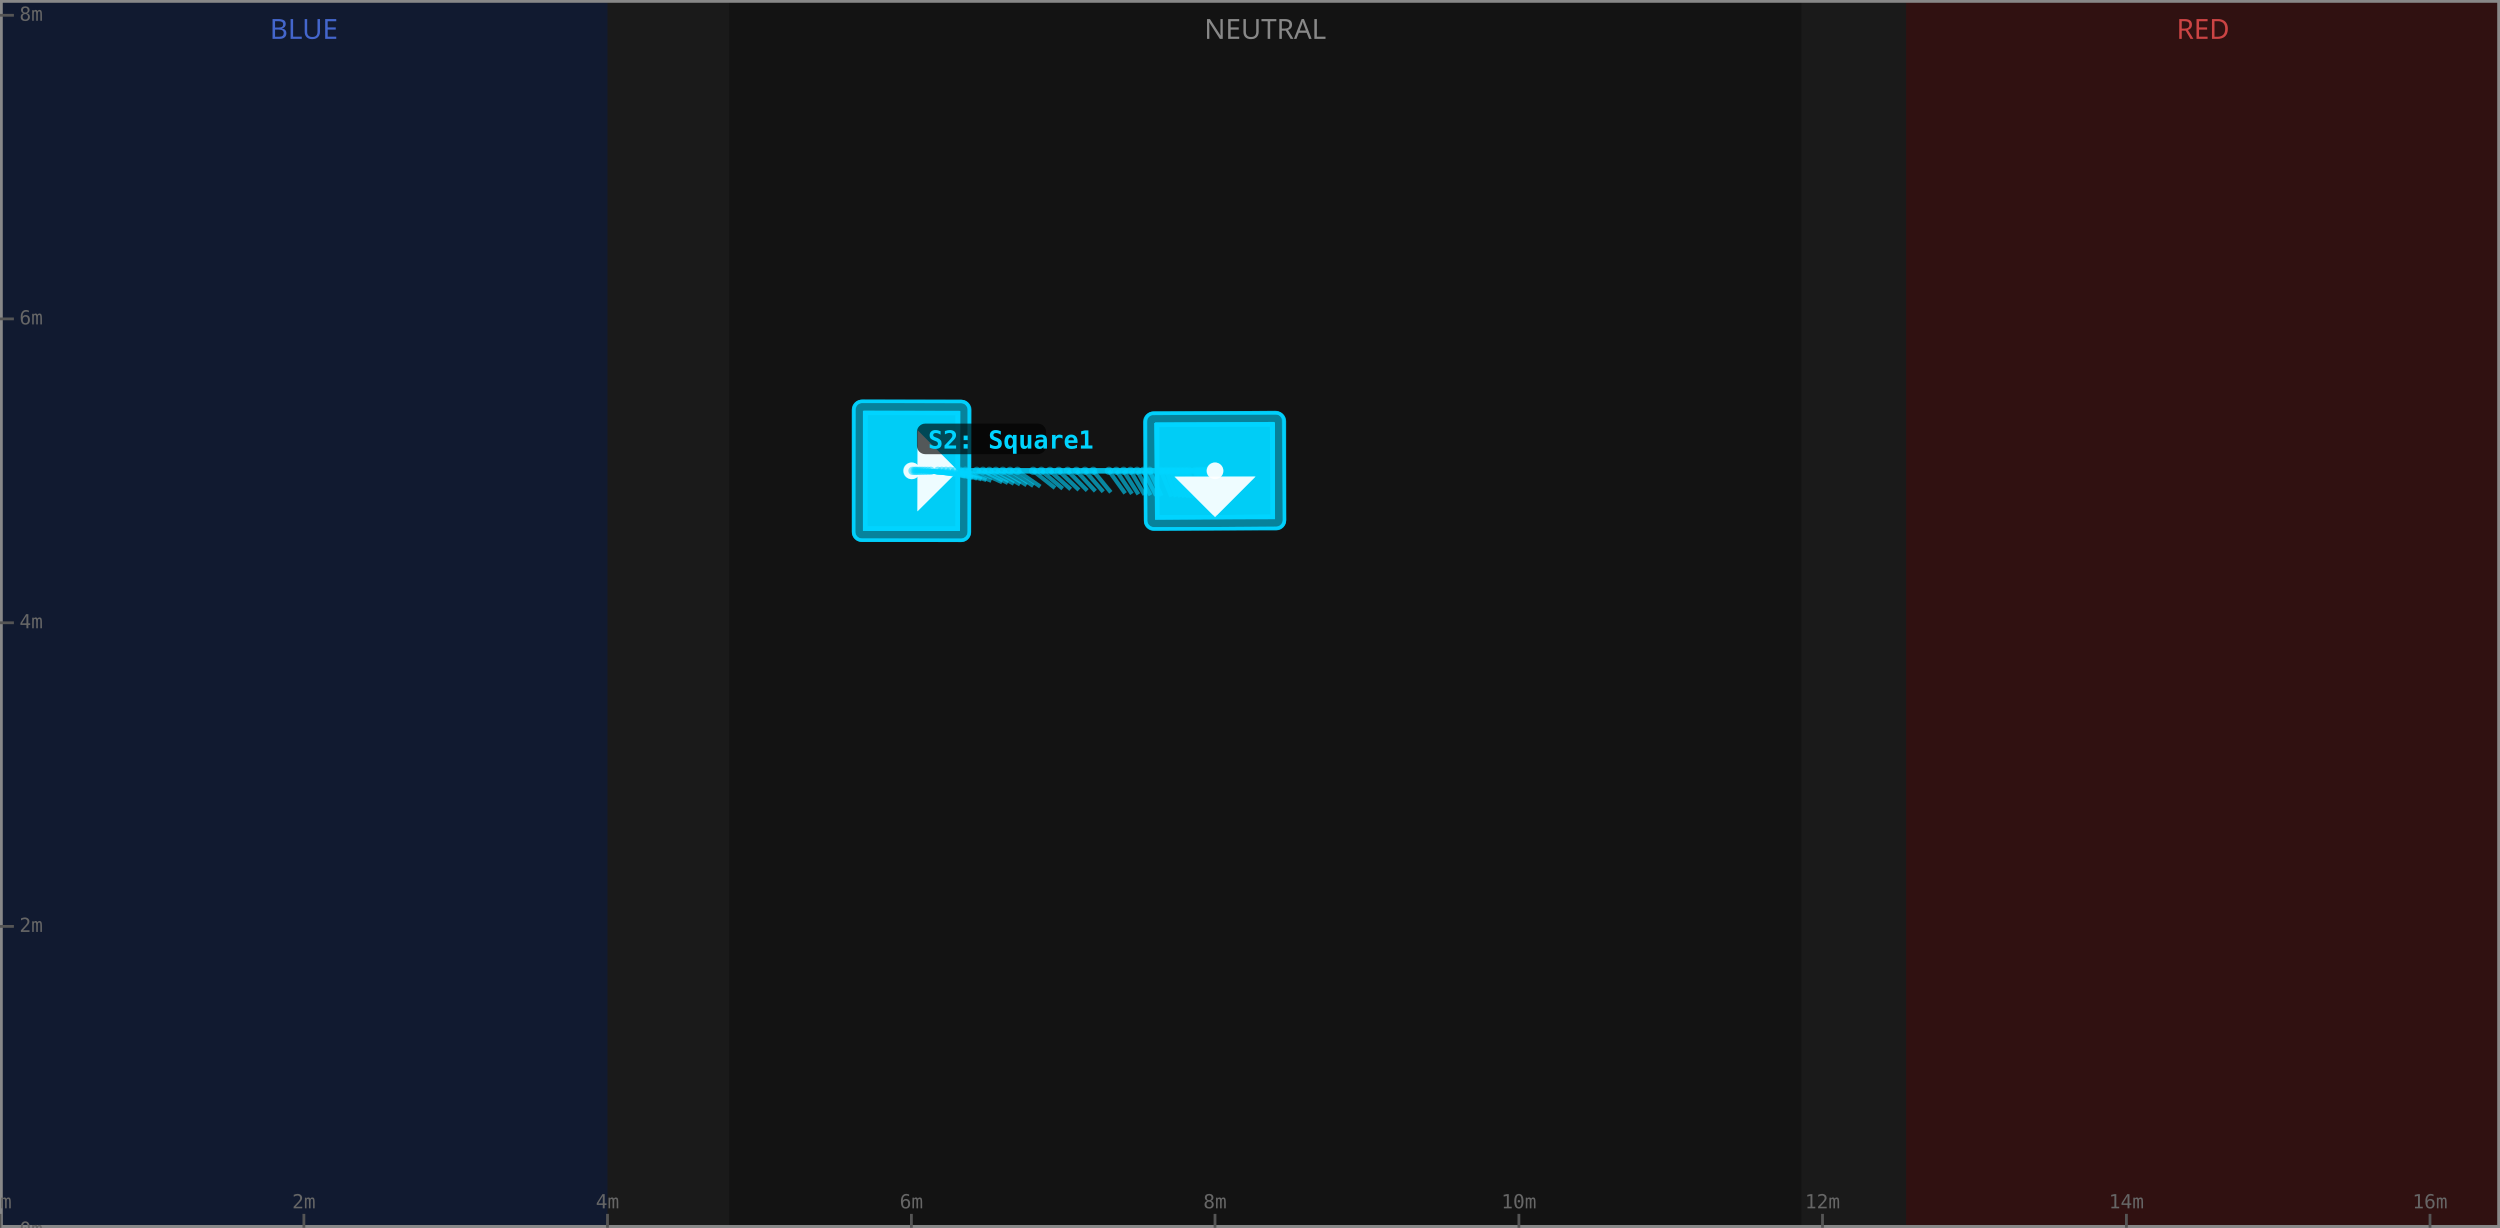
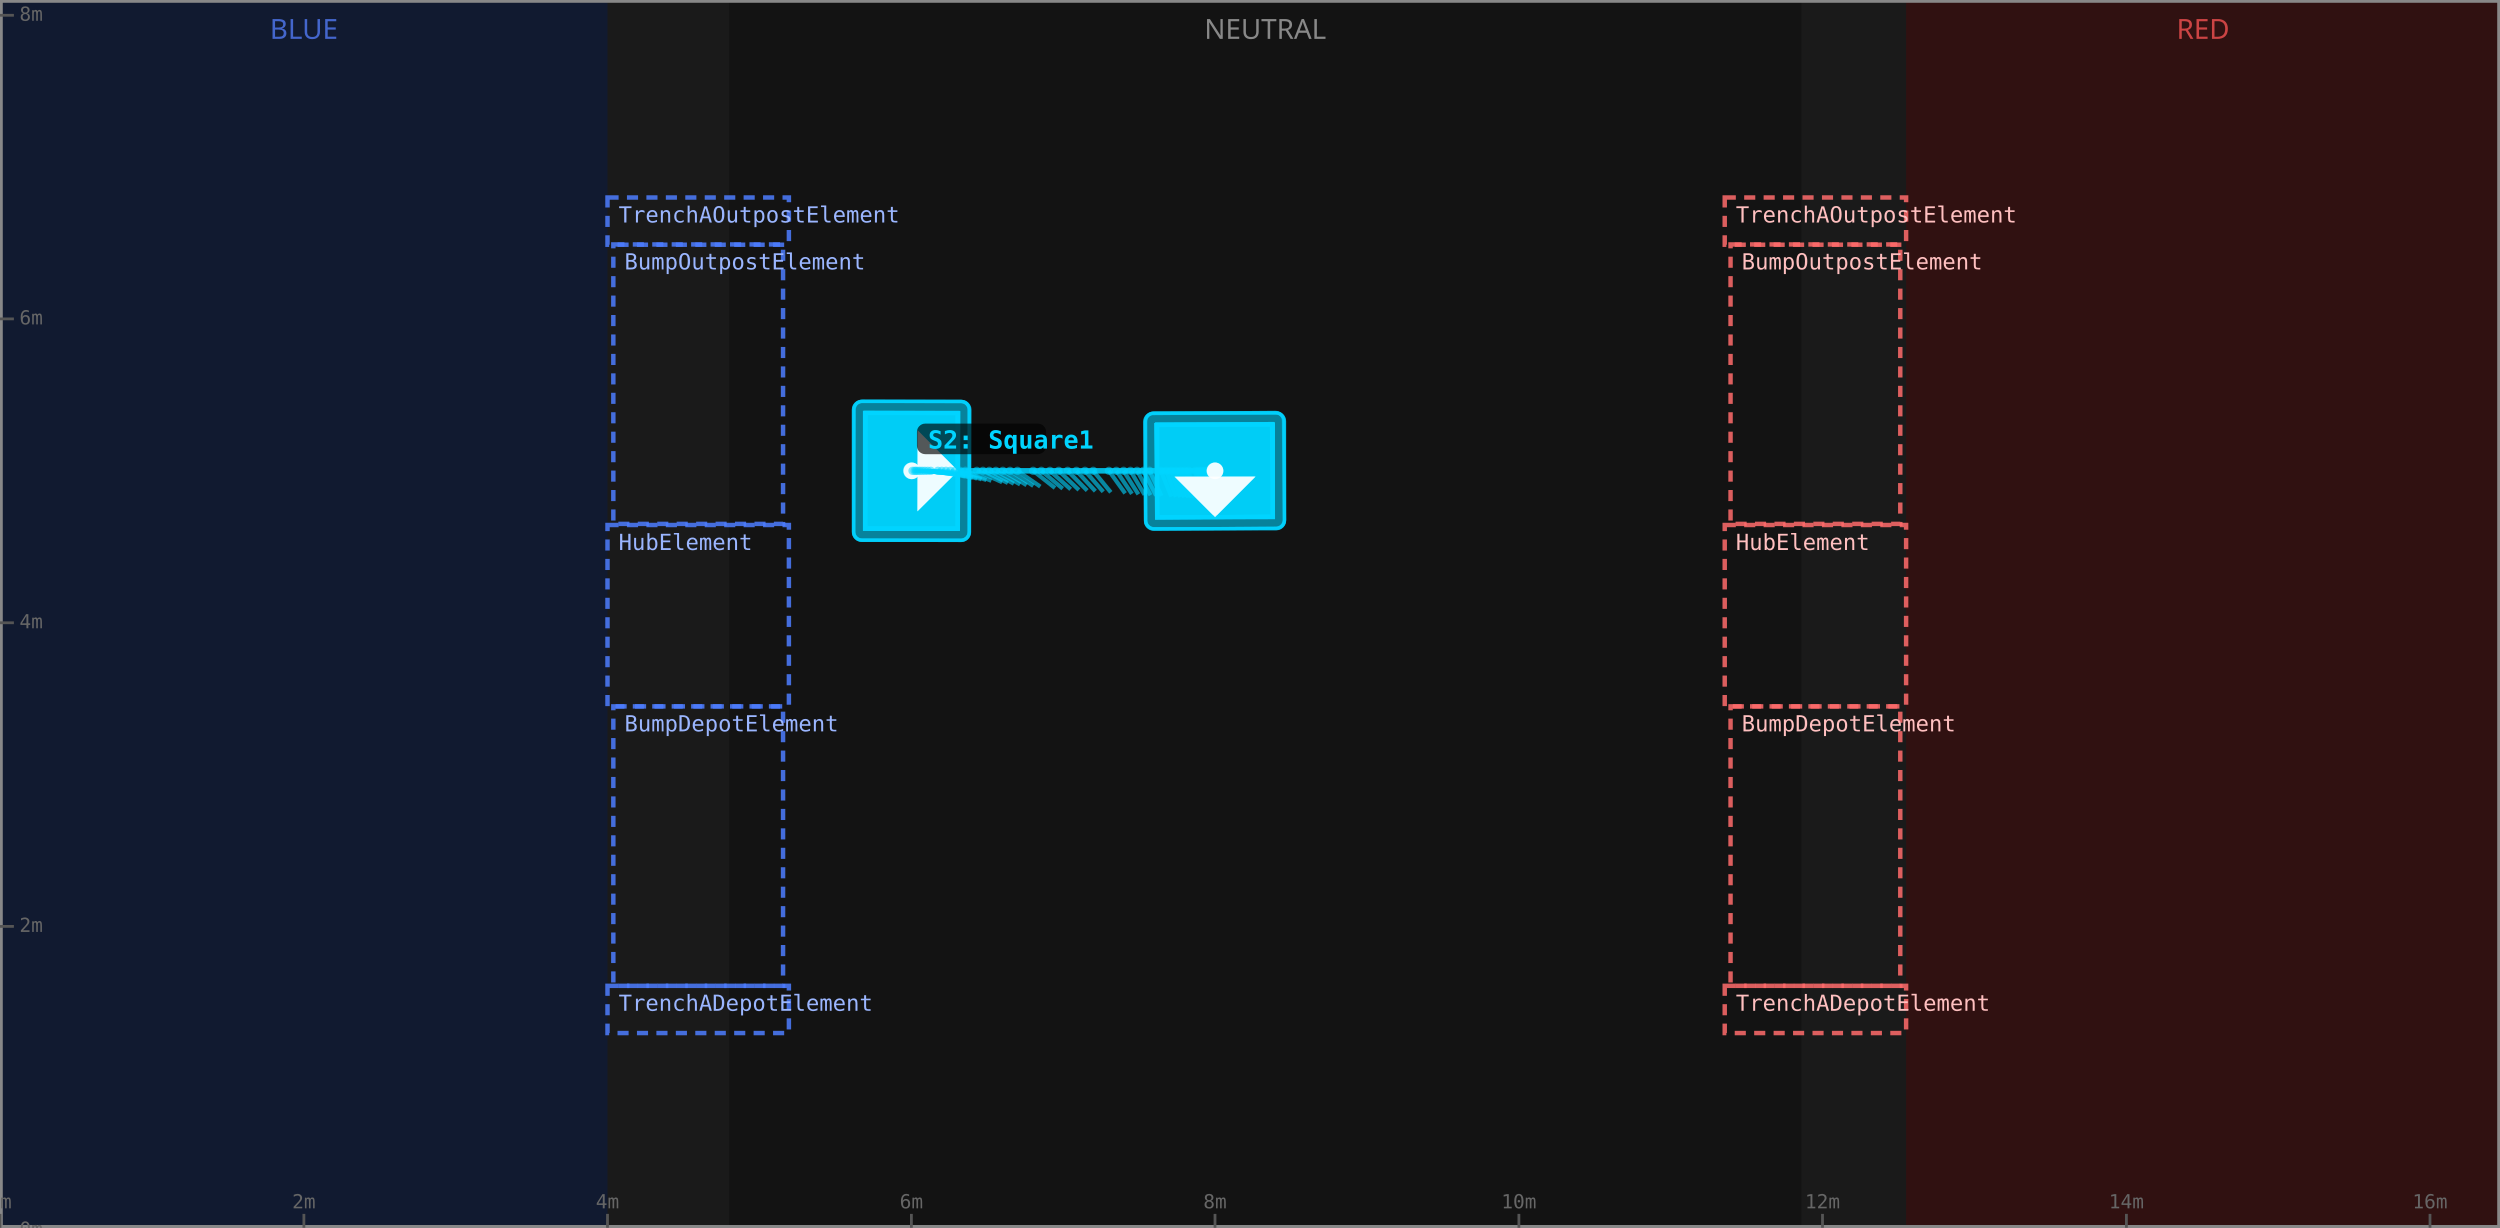
<svg xmlns="http://www.w3.org/2000/svg" width="900" height="442" viewBox="0 0 900 442">
  <rect x="0" y="0" width="900" height="442" fill="#1a1a1a" />
  <rect x="0" y="0" width="218.7" height="442" fill="#0d1a3a" fill-opacity="0.7" />
  <text x="109.4" y="14" text-anchor="middle" font-size="10" fill="#4466cc" font-family="sans-serif">BLUE</text>
  <rect x="262.5" y="0" width="386.0" height="442" fill="#111111" fill-opacity="0.7" />
  <text x="455.5" y="14" text-anchor="middle" font-size="10" fill="#888" font-family="sans-serif">NEUTRAL</text>
  <rect x="686.2" y="0" width="213.8" height="442" fill="#3a0d0d" fill-opacity="0.7" />
  <text x="793.1" y="14" text-anchor="middle" font-size="10" fill="#cc4444" font-family="sans-serif">RED</text>
  <rect x="0" y="0" width="900" height="442" fill="none" stroke="#888" stroke-width="2" />
  <line x1="0.0" y1="442" x2="0.0" y2="437" stroke="#555" stroke-width="1" />
  <text x="0.0" y="435" text-anchor="middle" font-size="7" fill="#666" font-family="monospace">0m</text>
  <line x1="109.4" y1="442" x2="109.4" y2="437" stroke="#555" stroke-width="1" />
  <text x="109.4" y="435" text-anchor="middle" font-size="7" fill="#666" font-family="monospace">2m</text>
  <line x1="218.7" y1="442" x2="218.7" y2="437" stroke="#555" stroke-width="1" />
  <text x="218.7" y="435" text-anchor="middle" font-size="7" fill="#666" font-family="monospace">4m</text>
  <line x1="328.1" y1="442" x2="328.1" y2="437" stroke="#555" stroke-width="1" />
  <text x="328.1" y="435" text-anchor="middle" font-size="7" fill="#666" font-family="monospace">6m</text>
  <line x1="437.4" y1="442" x2="437.4" y2="437" stroke="#555" stroke-width="1" />
  <text x="437.4" y="435" text-anchor="middle" font-size="7" fill="#666" font-family="monospace">8m</text>
  <line x1="546.8" y1="442" x2="546.8" y2="437" stroke="#555" stroke-width="1" />
  <text x="546.8" y="435" text-anchor="middle" font-size="7" fill="#666" font-family="monospace">10m</text>
  <line x1="656.1" y1="442" x2="656.1" y2="437" stroke="#555" stroke-width="1" />
  <text x="656.1" y="435" text-anchor="middle" font-size="7" fill="#666" font-family="monospace">12m</text>
  <line x1="765.5" y1="442" x2="765.5" y2="437" stroke="#555" stroke-width="1" />
  <text x="765.5" y="435" text-anchor="middle" font-size="7" fill="#666" font-family="monospace">14m</text>
  <line x1="874.8" y1="442" x2="874.8" y2="437" stroke="#555" stroke-width="1" />
  <text x="874.8" y="435" text-anchor="middle" font-size="7" fill="#666" font-family="monospace">16m</text>
  <line x1="0" y1="442.9" x2="5" y2="442.9" stroke="#555" stroke-width="1" />
  <text x="7" y="442.9" dominant-baseline="middle" font-size="7" fill="#666" font-family="monospace">0m</text>
  <line x1="0" y1="333.5" x2="5" y2="333.5" stroke="#555" stroke-width="1" />
  <text x="7" y="333.5" dominant-baseline="middle" font-size="7" fill="#666" font-family="monospace">2m</text>
  <line x1="0" y1="224.2" x2="5" y2="224.2" stroke="#555" stroke-width="1" />
  <text x="7" y="224.2" dominant-baseline="middle" font-size="7" fill="#666" font-family="monospace">4m</text>
  <line x1="0" y1="114.8" x2="5" y2="114.8" stroke="#555" stroke-width="1" />
  <text x="7" y="114.8" dominant-baseline="middle" font-size="7" fill="#666" font-family="monospace">6m</text>
  <line x1="0" y1="5.5" x2="5" y2="5.5" stroke="#555" stroke-width="1" />
  <text x="7" y="5.5" dominant-baseline="middle" font-size="7" fill="#666" font-family="monospace">8m</text>
+   <rect x="220.8" y="254.3" width="61.1" height="100.6" fill="none" stroke="#4d7dff" stroke-width="1.6" stroke-dasharray="4 3" stroke-opacity="0.85" />
+   <text x="224.8" y="263.3" text-anchor="start" font-size="8" fill="#9bb6ff" font-family="monospace">BumpDepotElement</text>
+   <rect x="220.8" y="88.0" width="61.1" height="100.6" fill="none" stroke="#4d7dff" stroke-width="1.6" stroke-dasharray="4 3" stroke-opacity="0.85" />
+   <text x="224.8" y="97.0" text-anchor="start" font-size="8" fill="#9bb6ff" font-family="monospace">BumpOutpostElement</text>
+   <rect x="218.7" y="189.0" width="65.3" height="65.3" fill="none" stroke="#4d7dff" stroke-width="1.6" stroke-dasharray="4 3" stroke-opacity="0.85" />
+   <text x="222.7" y="198.0" text-anchor="start" font-size="8" fill="#9bb6ff" font-family="monospace">HubElement</text>
+   <rect x="218.7" y="354.9" width="65.3" height="17.0" fill="none" stroke="#4d7dff" stroke-width="1.6" stroke-dasharray="4 3" stroke-opacity="0.85" />
+   <text x="222.7" y="363.9" text-anchor="start" font-size="8" fill="#9bb6ff" font-family="monospace">TrenchADepotElement</text>
+   <rect x="218.7" y="71.1" width="65.3" height="17.0" fill="none" stroke="#4d7dff" stroke-width="1.6" stroke-dasharray="4 3" stroke-opacity="0.85" />
+   <text x="222.7" y="80.1" text-anchor="start" font-size="8" fill="#9bb6ff" font-family="monospace">TrenchAOutpostElement</text>
+   <rect x="623.0" y="254.3" width="61.1" height="100.6" fill="none" stroke="#ff6b6b" stroke-width="1.6" stroke-dasharray="4 3" stroke-opacity="0.85" />
+   <text x="627.0" y="263.3" text-anchor="start" font-size="8" fill="#ffc0c0" font-family="monospace">BumpDepotElement</text>
+   <rect x="623.0" y="88.0" width="61.1" height="100.6" fill="none" stroke="#ff6b6b" stroke-width="1.6" stroke-dasharray="4 3" stroke-opacity="0.85" />
+   <text x="627.0" y="97.0" text-anchor="start" font-size="8" fill="#ffc0c0" font-family="monospace">BumpOutpostElement</text>
+   <rect x="620.9" y="189.0" width="65.3" height="65.3" fill="none" stroke="#ff6b6b" stroke-width="1.6" stroke-dasharray="4 3" stroke-opacity="0.85" />
+   <text x="624.9" y="198.0" text-anchor="start" font-size="8" fill="#ffc0c0" font-family="monospace">HubElement</text>
+   <rect x="620.9" y="354.9" width="65.3" height="17.0" fill="none" stroke="#ff6b6b" stroke-width="1.6" stroke-dasharray="4 3" stroke-opacity="0.85" />
+   <text x="624.9" y="363.9" text-anchor="start" font-size="8" fill="#ffc0c0" font-family="monospace">TrenchADepotElement</text>
+   <rect x="620.9" y="71.1" width="65.3" height="17.0" fill="none" stroke="#ff6b6b" stroke-width="1.6" stroke-dasharray="4 3" stroke-opacity="0.85" />
+   <text x="624.9" y="80.1" text-anchor="start" font-size="8" fill="#ffc0c0" font-family="monospace">TrenchAOutpostElement</text>
  <polyline points="328.07,169.50 328.12,169.50 328.26,169.50 328.51,169.50 329.29,169.50 329.82,169.50 330.46,169.50 331.19,169.50 332.02,169.50 332.94,169.50 333.97,169.50 335.09,169.50 337.62,169.50 339.03,169.50 340.55,169.50 342.15,169.50 343.86,169.50 345.66,169.50 347.56,169.50 351.66,169.50 353.85,169.50 356.14,169.50 358.53,169.50 361.01,169.50 363.60,169.50 366.28,169.50 371.93,169.50 374.90,169.50 377.97,169.50 381.14,169.50 384.35,169.50 387.52,169.50 390.59,169.50 393.56,169.50 399.21,169.50 401.89,169.50 404.48,169.50 406.96,169.50 409.35,169.50 411.64,169.50 413.83,169.50 417.93,169.50 419.83,169.50 421.63,169.50 423.34,169.50 424.95,169.50 426.46,169.50 427.87,169.50 430.41,169.50 431.53,169.50 432.55,169.50 433.48,169.50 434.30,169.50 435.04,169.50 435.67,169.50 436.21,169.50 436.99,169.50 437.23,169.50 437.38,169.50 437.42,169.50" fill="none" stroke="#00d4ff" stroke-width="2" stroke-opacity="0.85" stroke-linejoin="round" stroke-linecap="round" />
  <g id="pose0" transform="translate(328.07,169.50) rotate(-0.00)">
    <rect x="-20.83" y="-25.00" width="41.66" height="50.00" rx="3" fill="#00d4ff" fill-opacity="0.25" stroke="#00d4ff" stroke-width="1.2" stroke-opacity="0.7" />
    <rect x="-16.67" y="-20.83" width="33.33" height="41.66" fill="#00d4ff" fill-opacity="0.55" stroke="#00d4ff" stroke-width="1.5" />
    <polygon points="16.67,0 2.08,14.58 2.08,-14.58" fill="#ffffff" fill-opacity="0.9" />
    <circle cx="0" cy="0" r="3" fill="#ffffff" fill-opacity="0.9" />
  </g>
  <g id="pose1" transform="translate(328.12,169.50) rotate(-0.00)">
    <rect x="-20.83" y="-25.00" width="41.66" height="50.00" rx="3" fill="#00d4ff" fill-opacity="0.25" stroke="#00d4ff" stroke-width="1.2" stroke-opacity="0.7" />
    <rect x="-16.67" y="-20.83" width="33.33" height="41.66" fill="#00d4ff" fill-opacity="0.55" stroke="#00d4ff" stroke-width="1.5" />
    <polygon points="16.67,0 2.08,14.58 2.08,-14.58" fill="#ffffff" fill-opacity="0.9" />
    <circle cx="0" cy="0" r="3" fill="#ffffff" fill-opacity="0.9" />
  </g>
  <g id="pose2" transform="translate(328.26,169.50) rotate(0.19)">
    <rect x="-20.83" y="-25.00" width="41.66" height="50.00" rx="3" fill="#00d4ff" fill-opacity="0.25" stroke="#00d4ff" stroke-width="1.2" stroke-opacity="0.7" />
    <rect x="-16.67" y="-20.83" width="33.33" height="41.66" fill="#00d4ff" fill-opacity="0.55" stroke="#00d4ff" stroke-width="1.5" />
    <polygon points="16.67,0 2.08,14.58 2.08,-14.58" fill="#ffffff" fill-opacity="0.9" />
    <circle cx="0" cy="0" r="3" fill="#ffffff" fill-opacity="0.9" />
  </g>
  <g id="pose3" transform="translate(328.51,169.50) rotate(0.54)">
    <line x1="0" y1="0" x2="10.00" y2="0" stroke="#00d4ff" stroke-width="1.5" stroke-opacity="0.6" />
    <circle cx="0" cy="0" r="1.5" fill="#00d4ff" fill-opacity="0.5" />
  </g>
  <g id="pose4" transform="translate(329.29,169.50) rotate(1.68)">
    <line x1="0" y1="0" x2="10.00" y2="0" stroke="#00d4ff" stroke-width="1.5" stroke-opacity="0.6" />
    <circle cx="0" cy="0" r="1.5" fill="#00d4ff" fill-opacity="0.5" />
  </g>
  <g id="pose5" transform="translate(329.82,169.50) rotate(2.45)">
    <line x1="0" y1="0" x2="10.00" y2="0" stroke="#00d4ff" stroke-width="1.5" stroke-opacity="0.6" />
    <circle cx="0" cy="0" r="1.5" fill="#00d4ff" fill-opacity="0.5" />
  </g>
  <g id="pose6" transform="translate(330.46,169.50) rotate(3.33)">
    <line x1="0" y1="0" x2="10.00" y2="0" stroke="#00d4ff" stroke-width="1.5" stroke-opacity="0.6" />
    <circle cx="0" cy="0" r="1.5" fill="#00d4ff" fill-opacity="0.5" />
  </g>
  <g id="pose7" transform="translate(331.19,169.50) rotate(4.30)">
    <line x1="0" y1="0" x2="10.00" y2="0" stroke="#00d4ff" stroke-width="1.5" stroke-opacity="0.6" />
    <circle cx="0" cy="0" r="1.5" fill="#00d4ff" fill-opacity="0.5" />
  </g>
  <g id="pose8" transform="translate(332.02,169.50) rotate(5.37)">
    <line x1="0" y1="0" x2="10.00" y2="0" stroke="#00d4ff" stroke-width="1.5" stroke-opacity="0.6" />
    <circle cx="0" cy="0" r="1.5" fill="#00d4ff" fill-opacity="0.5" />
  </g>
  <g id="pose9" transform="translate(332.94,169.50) rotate(6.52)">
    <line x1="0" y1="0" x2="10.00" y2="0" stroke="#00d4ff" stroke-width="1.5" stroke-opacity="0.6" />
    <circle cx="0" cy="0" r="1.5" fill="#00d4ff" fill-opacity="0.5" />
  </g>
  <g id="pose10" transform="translate(333.97,169.50) rotate(7.74)">
    <line x1="0" y1="0" x2="10.00" y2="0" stroke="#00d4ff" stroke-width="1.5" stroke-opacity="0.6" />
    <circle cx="0" cy="0" r="1.5" fill="#00d4ff" fill-opacity="0.5" />
  </g>
  <g id="pose11" transform="translate(335.09,169.50) rotate(9.02)">
    <line x1="0" y1="0" x2="10.00" y2="0" stroke="#00d4ff" stroke-width="1.5" stroke-opacity="0.6" />
    <circle cx="0" cy="0" r="1.5" fill="#00d4ff" fill-opacity="0.5" />
  </g>
  <g id="pose12" transform="translate(337.62,169.50) rotate(11.77)">
    <line x1="0" y1="0" x2="10.00" y2="0" stroke="#00d4ff" stroke-width="1.5" stroke-opacity="0.6" />
    <circle cx="0" cy="0" r="1.5" fill="#00d4ff" fill-opacity="0.5" />
  </g>
  <g id="pose13" transform="translate(339.03,169.50) rotate(13.21)">
    <line x1="0" y1="0" x2="10.00" y2="0" stroke="#00d4ff" stroke-width="1.5" stroke-opacity="0.6" />
    <circle cx="0" cy="0" r="1.5" fill="#00d4ff" fill-opacity="0.5" />
  </g>
  <g id="pose14" transform="translate(340.55,169.50) rotate(14.70)">
    <line x1="0" y1="0" x2="10.00" y2="0" stroke="#00d4ff" stroke-width="1.5" stroke-opacity="0.6" />
    <circle cx="0" cy="0" r="1.5" fill="#00d4ff" fill-opacity="0.5" />
  </g>
  <g id="pose15" transform="translate(342.15,169.50) rotate(16.23)">
    <line x1="0" y1="0" x2="10.00" y2="0" stroke="#00d4ff" stroke-width="1.5" stroke-opacity="0.6" />
    <circle cx="0" cy="0" r="1.5" fill="#00d4ff" fill-opacity="0.5" />
  </g>
  <g id="pose16" transform="translate(343.86,169.50) rotate(17.79)">
    <line x1="0" y1="0" x2="10.00" y2="0" stroke="#00d4ff" stroke-width="1.5" stroke-opacity="0.6" />
    <circle cx="0" cy="0" r="1.5" fill="#00d4ff" fill-opacity="0.5" />
  </g>
  <g id="pose17" transform="translate(345.66,169.50) rotate(19.37)">
    <line x1="0" y1="0" x2="10.00" y2="0" stroke="#00d4ff" stroke-width="1.5" stroke-opacity="0.6" />
    <circle cx="0" cy="0" r="1.5" fill="#00d4ff" fill-opacity="0.5" />
  </g>
  <g id="pose18" transform="translate(347.56,169.50) rotate(20.99)">
    <line x1="0" y1="0" x2="10.00" y2="0" stroke="#00d4ff" stroke-width="1.5" stroke-opacity="0.6" />
    <circle cx="0" cy="0" r="1.5" fill="#00d4ff" fill-opacity="0.5" />
  </g>
  <g id="pose19" transform="translate(351.66,169.50) rotate(24.30)">
    <line x1="0" y1="0" x2="10.00" y2="0" stroke="#00d4ff" stroke-width="1.5" stroke-opacity="0.6" />
    <circle cx="0" cy="0" r="1.5" fill="#00d4ff" fill-opacity="0.5" />
  </g>
  <g id="pose20" transform="translate(353.85,169.50) rotate(25.97)">
    <line x1="0" y1="0" x2="10.00" y2="0" stroke="#00d4ff" stroke-width="1.5" stroke-opacity="0.6" />
    <circle cx="0" cy="0" r="1.5" fill="#00d4ff" fill-opacity="0.5" />
  </g>
  <g id="pose21" transform="translate(356.14,169.50) rotate(27.67)">
    <line x1="0" y1="0" x2="10.00" y2="0" stroke="#00d4ff" stroke-width="1.5" stroke-opacity="0.6" />
    <circle cx="0" cy="0" r="1.5" fill="#00d4ff" fill-opacity="0.5" />
  </g>
  <g id="pose22" transform="translate(358.53,169.50) rotate(29.38)">
    <line x1="0" y1="0" x2="10.00" y2="0" stroke="#00d4ff" stroke-width="1.5" stroke-opacity="0.6" />
    <circle cx="0" cy="0" r="1.5" fill="#00d4ff" fill-opacity="0.5" />
  </g>
  <g id="pose23" transform="translate(361.01,169.50) rotate(31.11)">
    <line x1="0" y1="0" x2="10.00" y2="0" stroke="#00d4ff" stroke-width="1.5" stroke-opacity="0.6" />
    <circle cx="0" cy="0" r="1.5" fill="#00d4ff" fill-opacity="0.5" />
  </g>
  <g id="pose24" transform="translate(363.60,169.50) rotate(32.85)">
    <line x1="0" y1="0" x2="10.00" y2="0" stroke="#00d4ff" stroke-width="1.5" stroke-opacity="0.6" />
    <circle cx="0" cy="0" r="1.5" fill="#00d4ff" fill-opacity="0.5" />
  </g>
  <g id="pose25" transform="translate(366.28,169.50) rotate(34.60)">
    <line x1="0" y1="0" x2="10.00" y2="0" stroke="#00d4ff" stroke-width="1.5" stroke-opacity="0.6" />
    <circle cx="0" cy="0" r="1.5" fill="#00d4ff" fill-opacity="0.5" />
  </g>
  <g id="pose26" transform="translate(371.93,169.50) rotate(38.13)">
    <line x1="0" y1="0" x2="10.00" y2="0" stroke="#00d4ff" stroke-width="1.5" stroke-opacity="0.6" />
    <circle cx="0" cy="0" r="1.5" fill="#00d4ff" fill-opacity="0.5" />
  </g>
  <g id="pose27" transform="translate(374.90,169.50) rotate(39.90)">
    <line x1="0" y1="0" x2="10.00" y2="0" stroke="#00d4ff" stroke-width="1.5" stroke-opacity="0.6" />
    <circle cx="0" cy="0" r="1.5" fill="#00d4ff" fill-opacity="0.5" />
  </g>
  <g id="pose28" transform="translate(377.97,169.50) rotate(41.69)">
    <line x1="0" y1="0" x2="10.00" y2="0" stroke="#00d4ff" stroke-width="1.5" stroke-opacity="0.6" />
    <circle cx="0" cy="0" r="1.5" fill="#00d4ff" fill-opacity="0.5" />
  </g>
  <g id="pose29" transform="translate(381.14,169.50) rotate(43.48)">
    <line x1="0" y1="0" x2="10.00" y2="0" stroke="#00d4ff" stroke-width="1.5" stroke-opacity="0.6" />
    <circle cx="0" cy="0" r="1.5" fill="#00d4ff" fill-opacity="0.5" />
  </g>
  <g id="pose30" transform="translate(384.35,169.50) rotate(45.29)">
    <line x1="0" y1="0" x2="10.00" y2="0" stroke="#00d4ff" stroke-width="1.5" stroke-opacity="0.6" />
    <circle cx="0" cy="0" r="1.5" fill="#00d4ff" fill-opacity="0.5" />
  </g>
  <g id="pose31" transform="translate(387.52,169.50) rotate(47.10)">
    <line x1="0" y1="0" x2="10.00" y2="0" stroke="#00d4ff" stroke-width="1.5" stroke-opacity="0.6" />
    <circle cx="0" cy="0" r="1.5" fill="#00d4ff" fill-opacity="0.5" />
  </g>
  <g id="pose32" transform="translate(390.59,169.50) rotate(48.89)">
    <line x1="0" y1="0" x2="10.00" y2="0" stroke="#00d4ff" stroke-width="1.5" stroke-opacity="0.6" />
    <circle cx="0" cy="0" r="1.5" fill="#00d4ff" fill-opacity="0.5" />
  </g>
  <g id="pose33" transform="translate(393.56,169.50) rotate(50.68)">
    <line x1="0" y1="0" x2="10.00" y2="0" stroke="#00d4ff" stroke-width="1.5" stroke-opacity="0.6" />
    <circle cx="0" cy="0" r="1.5" fill="#00d4ff" fill-opacity="0.5" />
  </g>
  <g id="pose34" transform="translate(399.21,169.50) rotate(54.22)">
    <line x1="0" y1="0" x2="10.00" y2="0" stroke="#00d4ff" stroke-width="1.5" stroke-opacity="0.6" />
    <circle cx="0" cy="0" r="1.5" fill="#00d4ff" fill-opacity="0.5" />
  </g>
  <g id="pose35" transform="translate(401.89,169.50) rotate(55.98)">
    <line x1="0" y1="0" x2="10.00" y2="0" stroke="#00d4ff" stroke-width="1.5" stroke-opacity="0.6" />
    <circle cx="0" cy="0" r="1.5" fill="#00d4ff" fill-opacity="0.5" />
  </g>
  <g id="pose36" transform="translate(404.48,169.50) rotate(57.73)">
    <line x1="0" y1="0" x2="10.00" y2="0" stroke="#00d4ff" stroke-width="1.5" stroke-opacity="0.6" />
    <circle cx="0" cy="0" r="1.5" fill="#00d4ff" fill-opacity="0.5" />
  </g>
  <g id="pose37" transform="translate(406.96,169.50) rotate(59.46)">
    <line x1="0" y1="0" x2="10.00" y2="0" stroke="#00d4ff" stroke-width="1.5" stroke-opacity="0.6" />
    <circle cx="0" cy="0" r="1.5" fill="#00d4ff" fill-opacity="0.5" />
  </g>
  <g id="pose38" transform="translate(409.35,169.50) rotate(61.18)">
    <line x1="0" y1="0" x2="10.00" y2="0" stroke="#00d4ff" stroke-width="1.5" stroke-opacity="0.6" />
    <circle cx="0" cy="0" r="1.5" fill="#00d4ff" fill-opacity="0.5" />
  </g>
  <g id="pose39" transform="translate(411.64,169.50) rotate(62.89)">
    <line x1="0" y1="0" x2="10.00" y2="0" stroke="#00d4ff" stroke-width="1.5" stroke-opacity="0.6" />
    <circle cx="0" cy="0" r="1.5" fill="#00d4ff" fill-opacity="0.5" />
  </g>
  <g id="pose40" transform="translate(413.83,169.50) rotate(64.58)">
    <line x1="0" y1="0" x2="10.00" y2="0" stroke="#00d4ff" stroke-width="1.5" stroke-opacity="0.6" />
    <circle cx="0" cy="0" r="1.5" fill="#00d4ff" fill-opacity="0.5" />
  </g>
  <g id="pose41" transform="translate(417.93,169.50) rotate(67.90)">
    <line x1="0" y1="0" x2="10.00" y2="0" stroke="#00d4ff" stroke-width="1.5" stroke-opacity="0.6" />
    <circle cx="0" cy="0" r="1.5" fill="#00d4ff" fill-opacity="0.5" />
  </g>
  <g id="pose42" transform="translate(419.83,169.50) rotate(69.53)">
    <line x1="0" y1="0" x2="10.00" y2="0" stroke="#00d4ff" stroke-width="1.5" stroke-opacity="0.6" />
    <circle cx="0" cy="0" r="1.5" fill="#00d4ff" fill-opacity="0.5" />
  </g>
  <g id="pose43" transform="translate(421.63,169.50) rotate(71.13)">
    <line x1="0" y1="0" x2="10.00" y2="0" stroke="#00d4ff" stroke-width="1.5" stroke-opacity="0.6" />
    <circle cx="0" cy="0" r="1.5" fill="#00d4ff" fill-opacity="0.5" />
  </g>
  <g id="pose44" transform="translate(423.34,169.50) rotate(72.70)">
    <line x1="0" y1="0" x2="10.00" y2="0" stroke="#00d4ff" stroke-width="1.5" stroke-opacity="0.6" />
    <circle cx="0" cy="0" r="1.5" fill="#00d4ff" fill-opacity="0.5" />
  </g>
  <g id="pose45" transform="translate(424.95,169.50) rotate(74.25)">
    <line x1="0" y1="0" x2="10.00" y2="0" stroke="#00d4ff" stroke-width="1.5" stroke-opacity="0.6" />
    <circle cx="0" cy="0" r="1.5" fill="#00d4ff" fill-opacity="0.5" />
  </g>
  <g id="pose46" transform="translate(426.46,169.50) rotate(75.75)">
    <line x1="0" y1="0" x2="10.00" y2="0" stroke="#00d4ff" stroke-width="1.5" stroke-opacity="0.6" />
    <circle cx="0" cy="0" r="1.5" fill="#00d4ff" fill-opacity="0.5" />
  </g>
  <g id="pose47" transform="translate(427.87,169.50) rotate(77.21)">
    <line x1="0" y1="0" x2="10.00" y2="0" stroke="#00d4ff" stroke-width="1.5" stroke-opacity="0.6" />
    <circle cx="0" cy="0" r="1.5" fill="#00d4ff" fill-opacity="0.5" />
  </g>
  <g id="pose48" transform="translate(430.41,169.50) rotate(80.00)">
    <line x1="0" y1="0" x2="10.00" y2="0" stroke="#00d4ff" stroke-width="1.5" stroke-opacity="0.6" />
    <circle cx="0" cy="0" r="1.5" fill="#00d4ff" fill-opacity="0.5" />
  </g>
  <g id="pose49" transform="translate(431.53,169.50) rotate(81.32)">
    <line x1="0" y1="0" x2="10.00" y2="0" stroke="#00d4ff" stroke-width="1.5" stroke-opacity="0.6" />
    <circle cx="0" cy="0" r="1.5" fill="#00d4ff" fill-opacity="0.5" />
  </g>
  <g id="pose50" transform="translate(432.55,169.50) rotate(82.57)">
    <line x1="0" y1="0" x2="10.00" y2="0" stroke="#00d4ff" stroke-width="1.5" stroke-opacity="0.6" />
    <circle cx="0" cy="0" r="1.5" fill="#00d4ff" fill-opacity="0.5" />
  </g>
  <g id="pose51" transform="translate(433.48,169.50) rotate(83.76)">
    <line x1="0" y1="0" x2="10.00" y2="0" stroke="#00d4ff" stroke-width="1.5" stroke-opacity="0.6" />
    <circle cx="0" cy="0" r="1.5" fill="#00d4ff" fill-opacity="0.5" />
  </g>
  <g id="pose52" transform="translate(434.30,169.50) rotate(84.87)">
    <line x1="0" y1="0" x2="10.00" y2="0" stroke="#00d4ff" stroke-width="1.5" stroke-opacity="0.6" />
    <circle cx="0" cy="0" r="1.5" fill="#00d4ff" fill-opacity="0.5" />
  </g>
  <g id="pose53" transform="translate(435.04,169.50) rotate(85.90)">
    <line x1="0" y1="0" x2="10.00" y2="0" stroke="#00d4ff" stroke-width="1.5" stroke-opacity="0.6" />
    <circle cx="0" cy="0" r="1.5" fill="#00d4ff" fill-opacity="0.5" />
  </g>
  <g id="pose54" transform="translate(435.67,169.50) rotate(86.84)">
    <line x1="0" y1="0" x2="10.00" y2="0" stroke="#00d4ff" stroke-width="1.5" stroke-opacity="0.6" />
    <circle cx="0" cy="0" r="1.5" fill="#00d4ff" fill-opacity="0.5" />
  </g>
  <g id="pose55" transform="translate(436.21,169.50) rotate(87.68)">
    <line x1="0" y1="0" x2="10.00" y2="0" stroke="#00d4ff" stroke-width="1.5" stroke-opacity="0.6" />
    <circle cx="0" cy="0" r="1.5" fill="#00d4ff" fill-opacity="0.5" />
  </g>
  <g id="pose56" transform="translate(436.99,169.50) rotate(89.01)">
    <line x1="0" y1="0" x2="10.00" y2="0" stroke="#00d4ff" stroke-width="1.5" stroke-opacity="0.6" />
    <circle cx="0" cy="0" r="1.5" fill="#00d4ff" fill-opacity="0.5" />
  </g>
  <g id="pose57" transform="translate(437.23,169.50) rotate(89.49)">
    <rect x="-20.83" y="-25.00" width="41.66" height="50.00" rx="3" fill="#00d4ff" fill-opacity="0.25" stroke="#00d4ff" stroke-width="1.2" stroke-opacity="0.7" />
    <rect x="-16.67" y="-20.83" width="33.33" height="41.66" fill="#00d4ff" fill-opacity="0.55" stroke="#00d4ff" stroke-width="1.5" />
    <polygon points="16.67,0 2.08,14.58 2.08,-14.58" fill="#ffffff" fill-opacity="0.9" />
    <circle cx="0" cy="0" r="3" fill="#ffffff" fill-opacity="0.9" />
  </g>
  <g id="pose58" transform="translate(437.38,169.50) rotate(89.83)">
    <rect x="-20.83" y="-25.00" width="41.66" height="50.00" rx="3" fill="#00d4ff" fill-opacity="0.25" stroke="#00d4ff" stroke-width="1.2" stroke-opacity="0.7" />
    <rect x="-16.67" y="-20.83" width="33.33" height="41.66" fill="#00d4ff" fill-opacity="0.55" stroke="#00d4ff" stroke-width="1.5" />
    <polygon points="16.67,0 2.08,14.58 2.08,-14.58" fill="#ffffff" fill-opacity="0.9" />
    <circle cx="0" cy="0" r="3" fill="#ffffff" fill-opacity="0.9" />
  </g>
  <g id="pose59" transform="translate(437.42,169.50) rotate(90.00)">
    <rect x="-20.83" y="-25.00" width="41.66" height="50.00" rx="3" fill="#00d4ff" fill-opacity="0.25" stroke="#00d4ff" stroke-width="1.2" stroke-opacity="0.7" />
    <rect x="-16.67" y="-20.83" width="33.33" height="41.66" fill="#00d4ff" fill-opacity="0.55" stroke="#00d4ff" stroke-width="1.5" />
    <polygon points="16.67,0 2.08,14.58 2.08,-14.58" fill="#ffffff" fill-opacity="0.9" />
    <circle cx="0" cy="0" r="3" fill="#ffffff" fill-opacity="0.9" />
  </g>
  <rect x="330.1" y="152.5" width="46.5" height="11" rx="3" fill="#000000" fill-opacity="0.65" />
  <text x="334.1" y="161.5" font-size="9" fill="#00d4ff" font-family="monospace" font-weight="bold">S2: Square1</text>
</svg>
